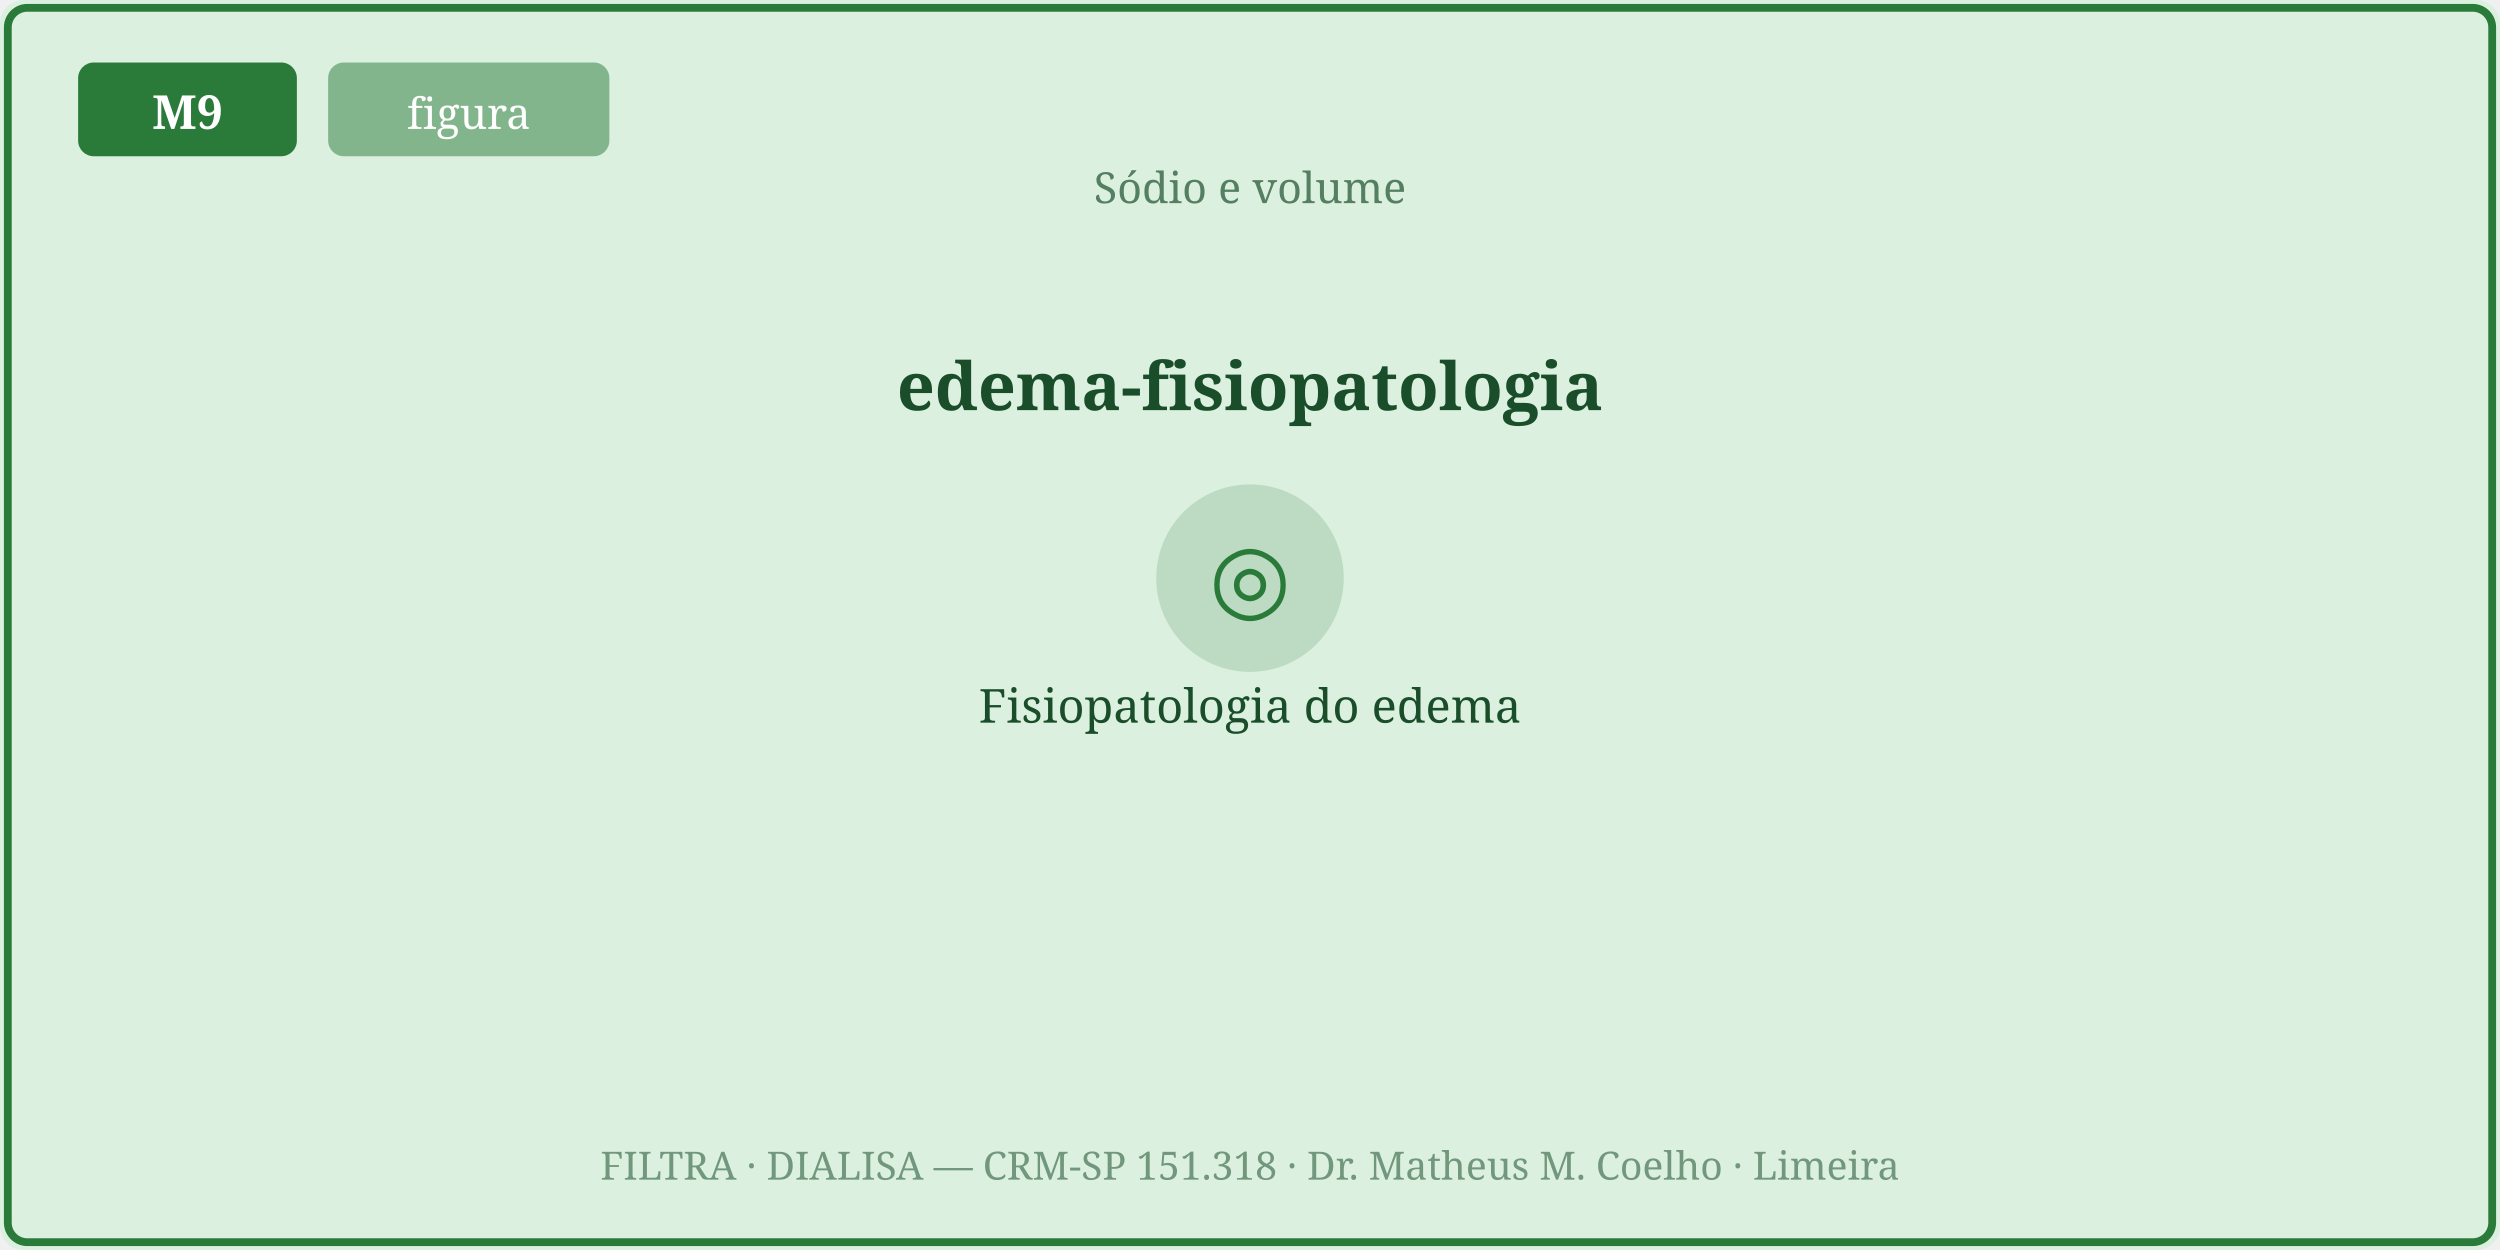
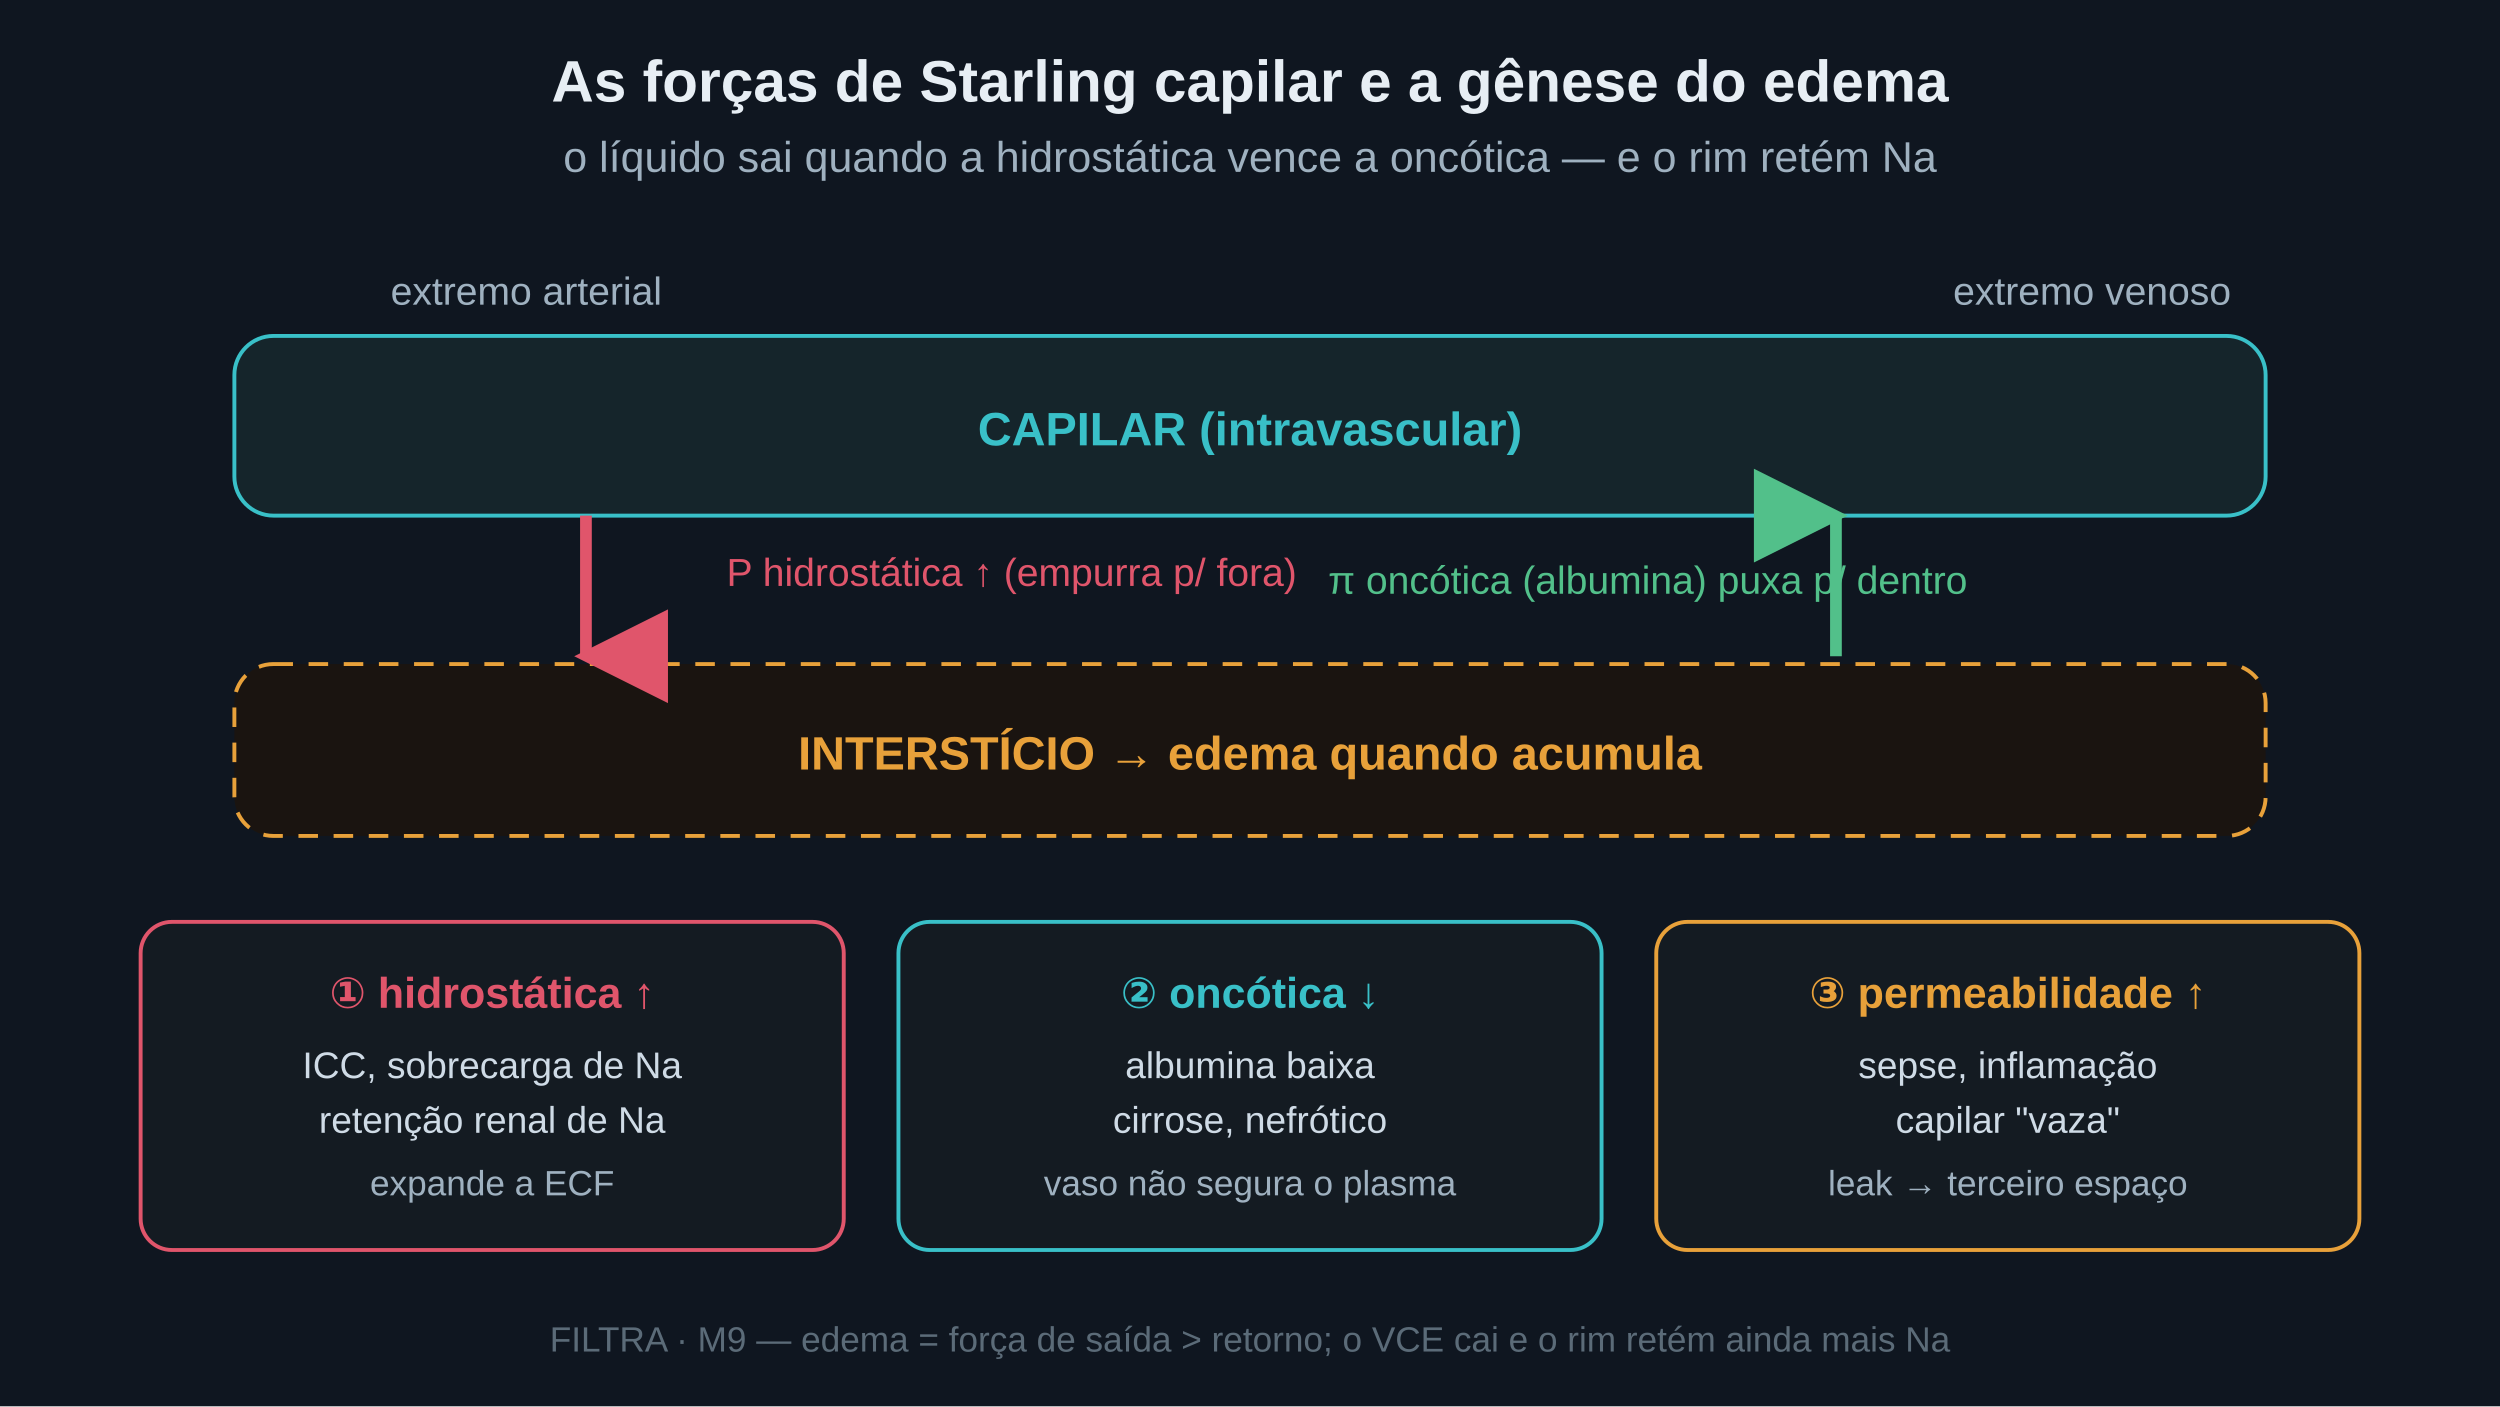
- <svg xmlns="http://www.w3.org/2000/svg" viewBox="0 0 640 320" font-family="Georgia,serif">
-   <rect width="640" height="320" fill="#dcf0e0" rx="6" />
-   <rect x="2" y="2" width="636" height="316" rx="5" fill="none" stroke="#2a7a3a" stroke-width="2" />
-   <rect x="20" y="16" width="56" height="24" rx="4" fill="#2a7a3a" />
-   <text x="48" y="33" text-anchor="middle" font-size="12" font-weight="bold" fill="white">M9</text>
-   <rect x="84" y="16" width="72" height="24" rx="4" fill="#2a7a3a" opacity="0.5" />
-   <text x="120" y="33" text-anchor="middle" font-size="11" fill="white">figura</text>
-   <text x="320" y="52" text-anchor="middle" font-size="11" fill="#1a4e2a" opacity="0.7">Sódio e volume</text>
-   <text x="320" y="105" text-anchor="middle" font-size="17" font-weight="bold" fill="#1a4e2a">edema-fisiopatologia</text>
-   <circle cx="320" cy="148" r="24" fill="#2a7a3a" opacity="0.18" />
-   <text x="320" y="156" text-anchor="middle" font-size="24" fill="#2a7a3a">◎</text>
-   <text x="320" y="185" text-anchor="middle" font-size="12" fill="#1a4e2a">Fisiopatologia do edema</text>
-   <text x="320" y="302" text-anchor="middle" font-size="10" fill="#1a4e2a" opacity="0.55">FILTRA · DIALISA — CRM-SP 151.318 · Dr. Matheus M. Coelho · Limeira</text>
+ <svg xmlns="http://www.w3.org/2000/svg" viewBox="0 0 640 360" font-family="system-ui,Segoe UI,Arial,sans-serif">
+   <rect width="640" height="360" fill="#0f1620" />
+   <text x="320" y="26" text-anchor="middle" font-size="15" font-weight="700" fill="#e7eef4">As forças de Starling capilar e a gênese do edema</text>
+   <text x="320" y="44" text-anchor="middle" font-size="11" fill="#9fb1c0">o líquido sai quando a hidrostática vence a oncótica — e o rim retém Na</text>
+   <rect x="60" y="86" width="520" height="46" rx="10" fill="#15252b" stroke="#39c0c8" />
+   <text x="320" y="114" text-anchor="middle" font-size="12" font-weight="700" fill="#39c0c8">CAPILAR (intravascular)</text>
+   <text x="100" y="78" font-size="10" fill="#9fb1c0">extremo arterial</text>
+   <text x="500" y="78" font-size="10" fill="#9fb1c0">extremo venoso</text>
+   <rect x="60" y="170" width="520" height="44" rx="10" fill="#1a1410" stroke="#e8a13a" stroke-dasharray="5 4" />
+   <text x="320" y="197" text-anchor="middle" font-size="12" font-weight="700" fill="#e8a13a">INTERSTÍCIO → edema quando acumula</text>
+   <line x1="150" y1="132" x2="150" y2="168" stroke="#e0556b" stroke-width="3" marker-end="url(#out)" />
+   <text x="150" y="152" text-anchor="middle" font-size="9" fill="#e0556b" transform="rotate(0)"> </text>
+   <text x="186" y="150" font-size="10" fill="#e0556b">P hidrostática ↑ (empurra p/ fora)</text>
+   <line x1="470" y1="168" x2="470" y2="132" stroke="#52c08a" stroke-width="3" marker-end="url(#inn)" />
+   <text x="340" y="152" font-size="10" fill="#52c08a">π oncótica (albumina) puxa p/ dentro</text>
+   <rect x="36" y="236" width="180" height="84" rx="8" fill="#141b22" stroke="#e0556b" />
+   <text x="126" y="258" text-anchor="middle" font-size="11" font-weight="700" fill="#e0556b">① hidrostática ↑</text>
+   <text x="126" y="276" text-anchor="middle" font-size="9.5" fill="#cfdbe6">ICC, sobrecarga de Na</text>
+   <text x="126" y="290" text-anchor="middle" font-size="9.5" fill="#cfdbe6">retenção renal de Na</text>
+   <text x="126" y="306" text-anchor="middle" font-size="9" fill="#9fb1c0">expande a ECF</text>
+   <rect x="230" y="236" width="180" height="84" rx="8" fill="#141b22" stroke="#39c0c8" />
+   <text x="320" y="258" text-anchor="middle" font-size="11" font-weight="700" fill="#39c0c8">② oncótica ↓</text>
+   <text x="320" y="276" text-anchor="middle" font-size="9.5" fill="#cfdbe6">albumina baixa</text>
+   <text x="320" y="290" text-anchor="middle" font-size="9.5" fill="#cfdbe6">cirrose, nefrótico</text>
+   <text x="320" y="306" text-anchor="middle" font-size="9" fill="#9fb1c0">vaso não segura o plasma</text>
+   <rect x="424" y="236" width="180" height="84" rx="8" fill="#141b22" stroke="#e8a13a" />
+   <text x="514" y="258" text-anchor="middle" font-size="11" font-weight="700" fill="#e8a13a">③ permeabilidade ↑</text>
+   <text x="514" y="276" text-anchor="middle" font-size="9.5" fill="#cfdbe6">sepse, inflamação</text>
+   <text x="514" y="290" text-anchor="middle" font-size="9.5" fill="#cfdbe6">capilar "vaza"</text>
+   <text x="514" y="306" text-anchor="middle" font-size="9" fill="#9fb1c0">leak → terceiro espaço</text>
+   <text x="320" y="346" text-anchor="middle" font-size="9" fill="#5b6b78">FILTRA · M9 — edema = força de saída &gt; retorno; o VCE cai e o rim retém ainda mais Na</text>
+   <defs>
+     <marker id="out" markerWidth="9" markerHeight="9" refX="4" refY="7" orient="auto">
+       <path d="M0,0 L8,0 L4,8 Z" fill="#e0556b" />
+     </marker>
+     <marker id="inn" markerWidth="9" markerHeight="9" refX="4" refY="7" orient="auto">
+       <path d="M0,0 L8,0 L4,8 Z" fill="#52c08a" />
+     </marker>
+   </defs>
</svg>
